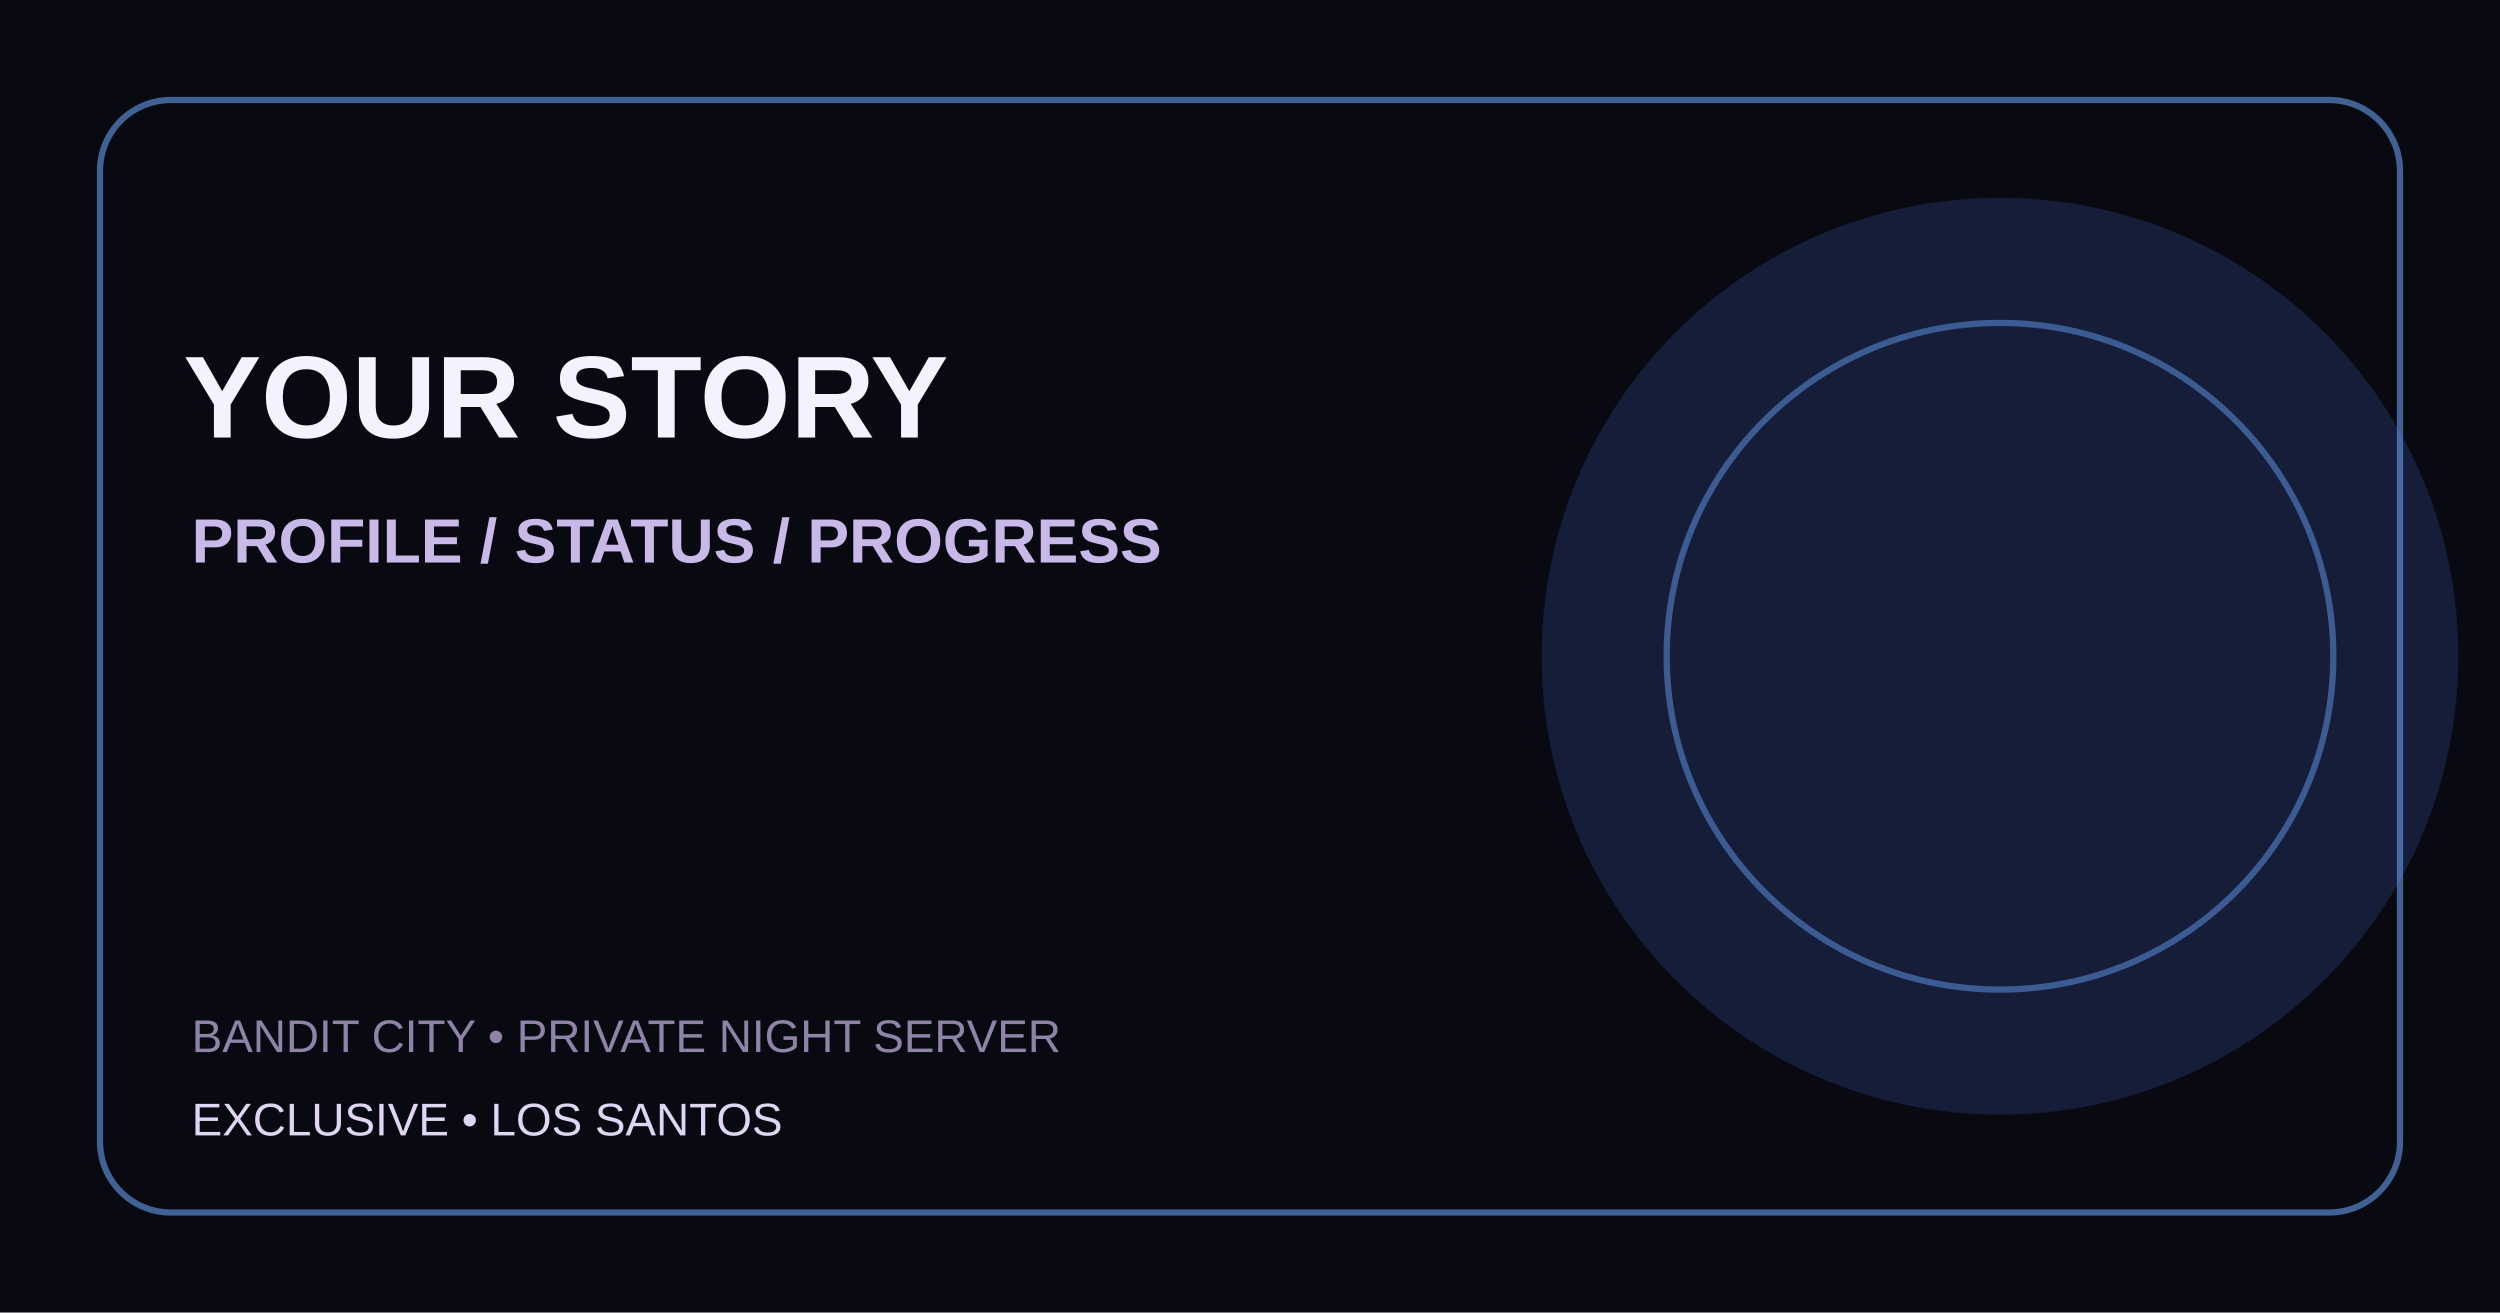
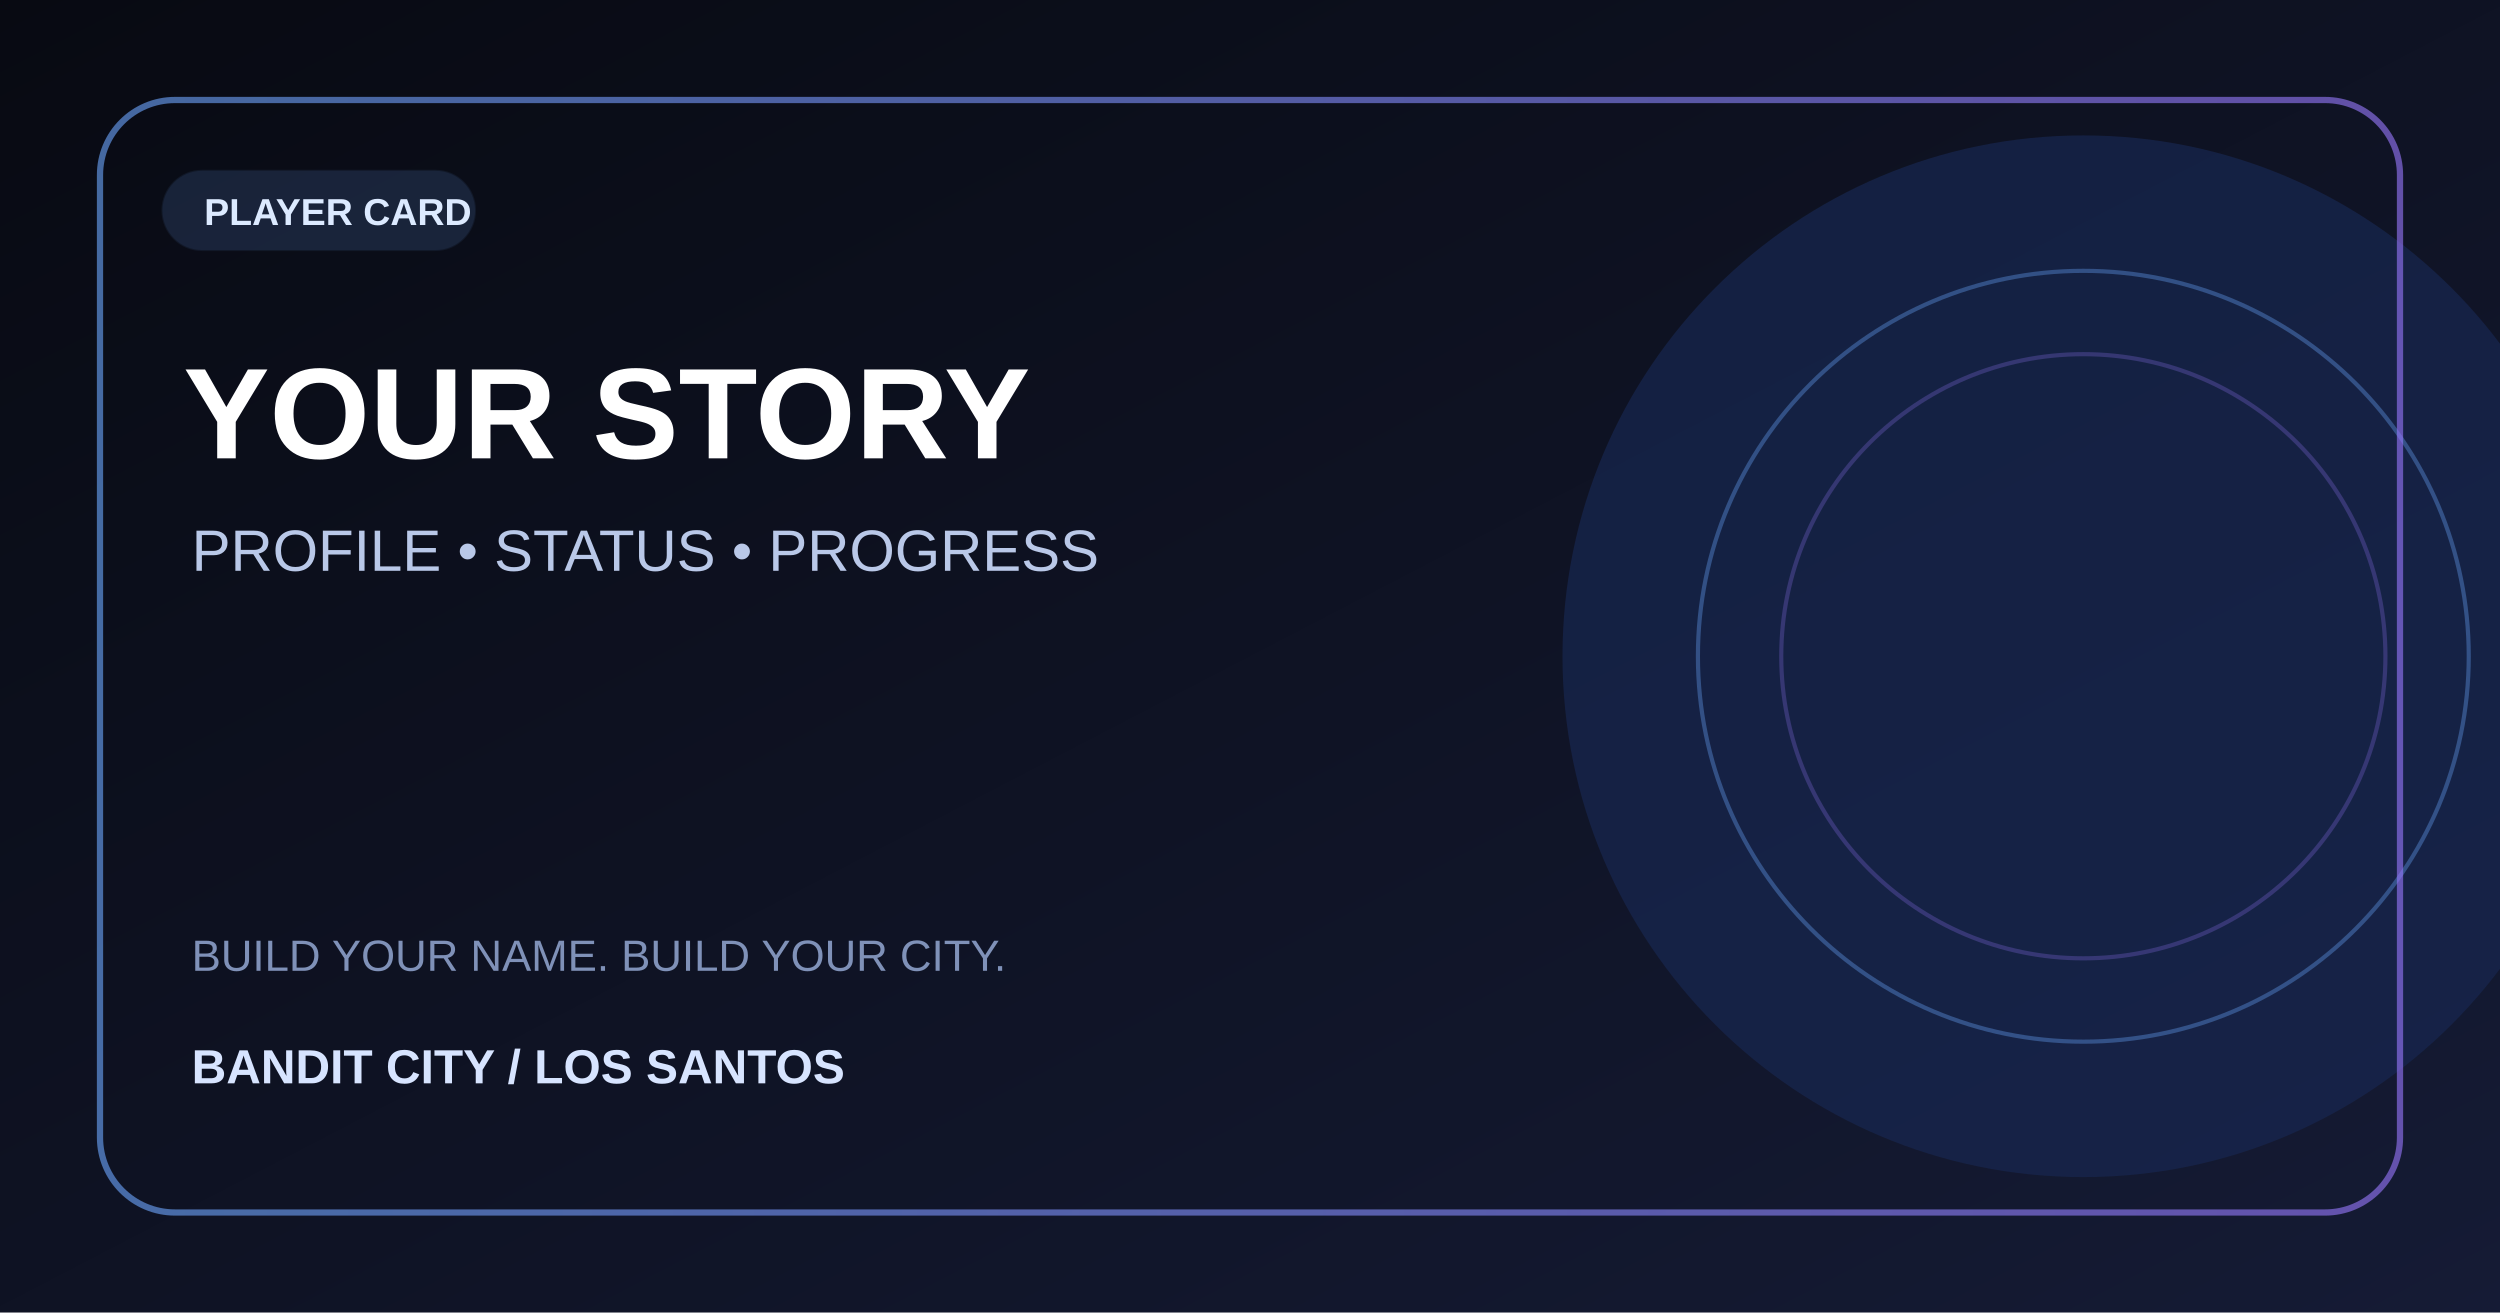
<svg xmlns="http://www.w3.org/2000/svg" width="1200" height="630">
-   <rect width="1200" height="630" fill="#090a11" />
-   <circle cx="960" cy="315" r="220" fill="#151d39" />
-   <circle cx="960" cy="315" r="160" fill="none" stroke="#6ca8ff" stroke-opacity=".45" stroke-width="3" />
-   <rect x="48" y="48" width="1104" height="534" rx="34" fill="none" stroke="#6ca8ff" stroke-opacity=".55" stroke-width="3" />
-   <text x="88" y="210" fill="#f5f1ff" font-family="Arial" font-size="56" font-weight="700">YOUR STORY</text>
-   <text x="92" y="270" fill="#c9b9e8" font-family="Arial" font-size="30" font-weight="700">PROFILE / STATUS / PROGRESS</text>
-   <text x="92" y="505" fill="#8f84a8" font-family="Arial" font-size="22">BANDIT CITY • PRIVATE NIGHT SERVER</text>
-   <text x="92" y="545" fill="#e0d6f4" font-family="Arial" font-size="22">EXCLUSIVE • LOS SANTOS</text>
+   <defs>
+     <linearGradient id="bg" x1="0" y1="0" x2="1" y2="1">
+       <stop stop-color="#080a12" />
+       <stop offset="1" stop-color="#151b35" />
+     </linearGradient>
+     <linearGradient id="glow" x1="0" y1="0" x2="1" y2="0">
+       <stop stop-color="#6ca8ff" />
+       <stop offset="1" stop-color="#9a78ff" />
+     </linearGradient>
+   </defs>
+   <rect width="1200" height="630" fill="url(#bg)" />
+   <circle cx="1000" cy="315" r="250" fill="#172650" opacity=".7" />
+   <circle cx="1000" cy="315" r="185" fill="none" stroke="#6ca8ff" stroke-opacity=".35" stroke-width="2" />
+   <circle cx="1000" cy="315" r="145" fill="none" stroke="#9a78ff" stroke-opacity=".25" stroke-width="2" />
+   <rect x="48" y="48" width="1104" height="534" rx="36" fill="none" stroke="url(#glow)" stroke-opacity=".6" stroke-width="3" />
+   <rect x="78" y="82" width="150" height="38" rx="19" fill="#6ca8ff" opacity=".15" stroke="#6ca8ff" stroke-opacity=".5" />
+   <text x="98" y="108" fill="#dceaff" font-family="Arial" font-size="18" font-weight="700">PLAYER CARD</text>
+   <text x="88" y="220" fill="#ffffff" font-family="Arial" font-size="62" font-weight="700">YOUR STORY</text>
+   <text x="92" y="274" fill="#b9c8e8" font-family="Arial" font-size="28">PROFILE • STATUS • PROGRESS</text>
+   <text x="92" y="466" fill="#7f91b8" font-family="Arial" font-size="21">BUILD YOUR NAME. BUILD YOUR CITY.</text>
+   <text x="92" y="520" fill="#d7e4ff" font-family="Arial" font-size="23" font-weight="700">BANDIT CITY / LOS SANTOS</text>
</svg>
